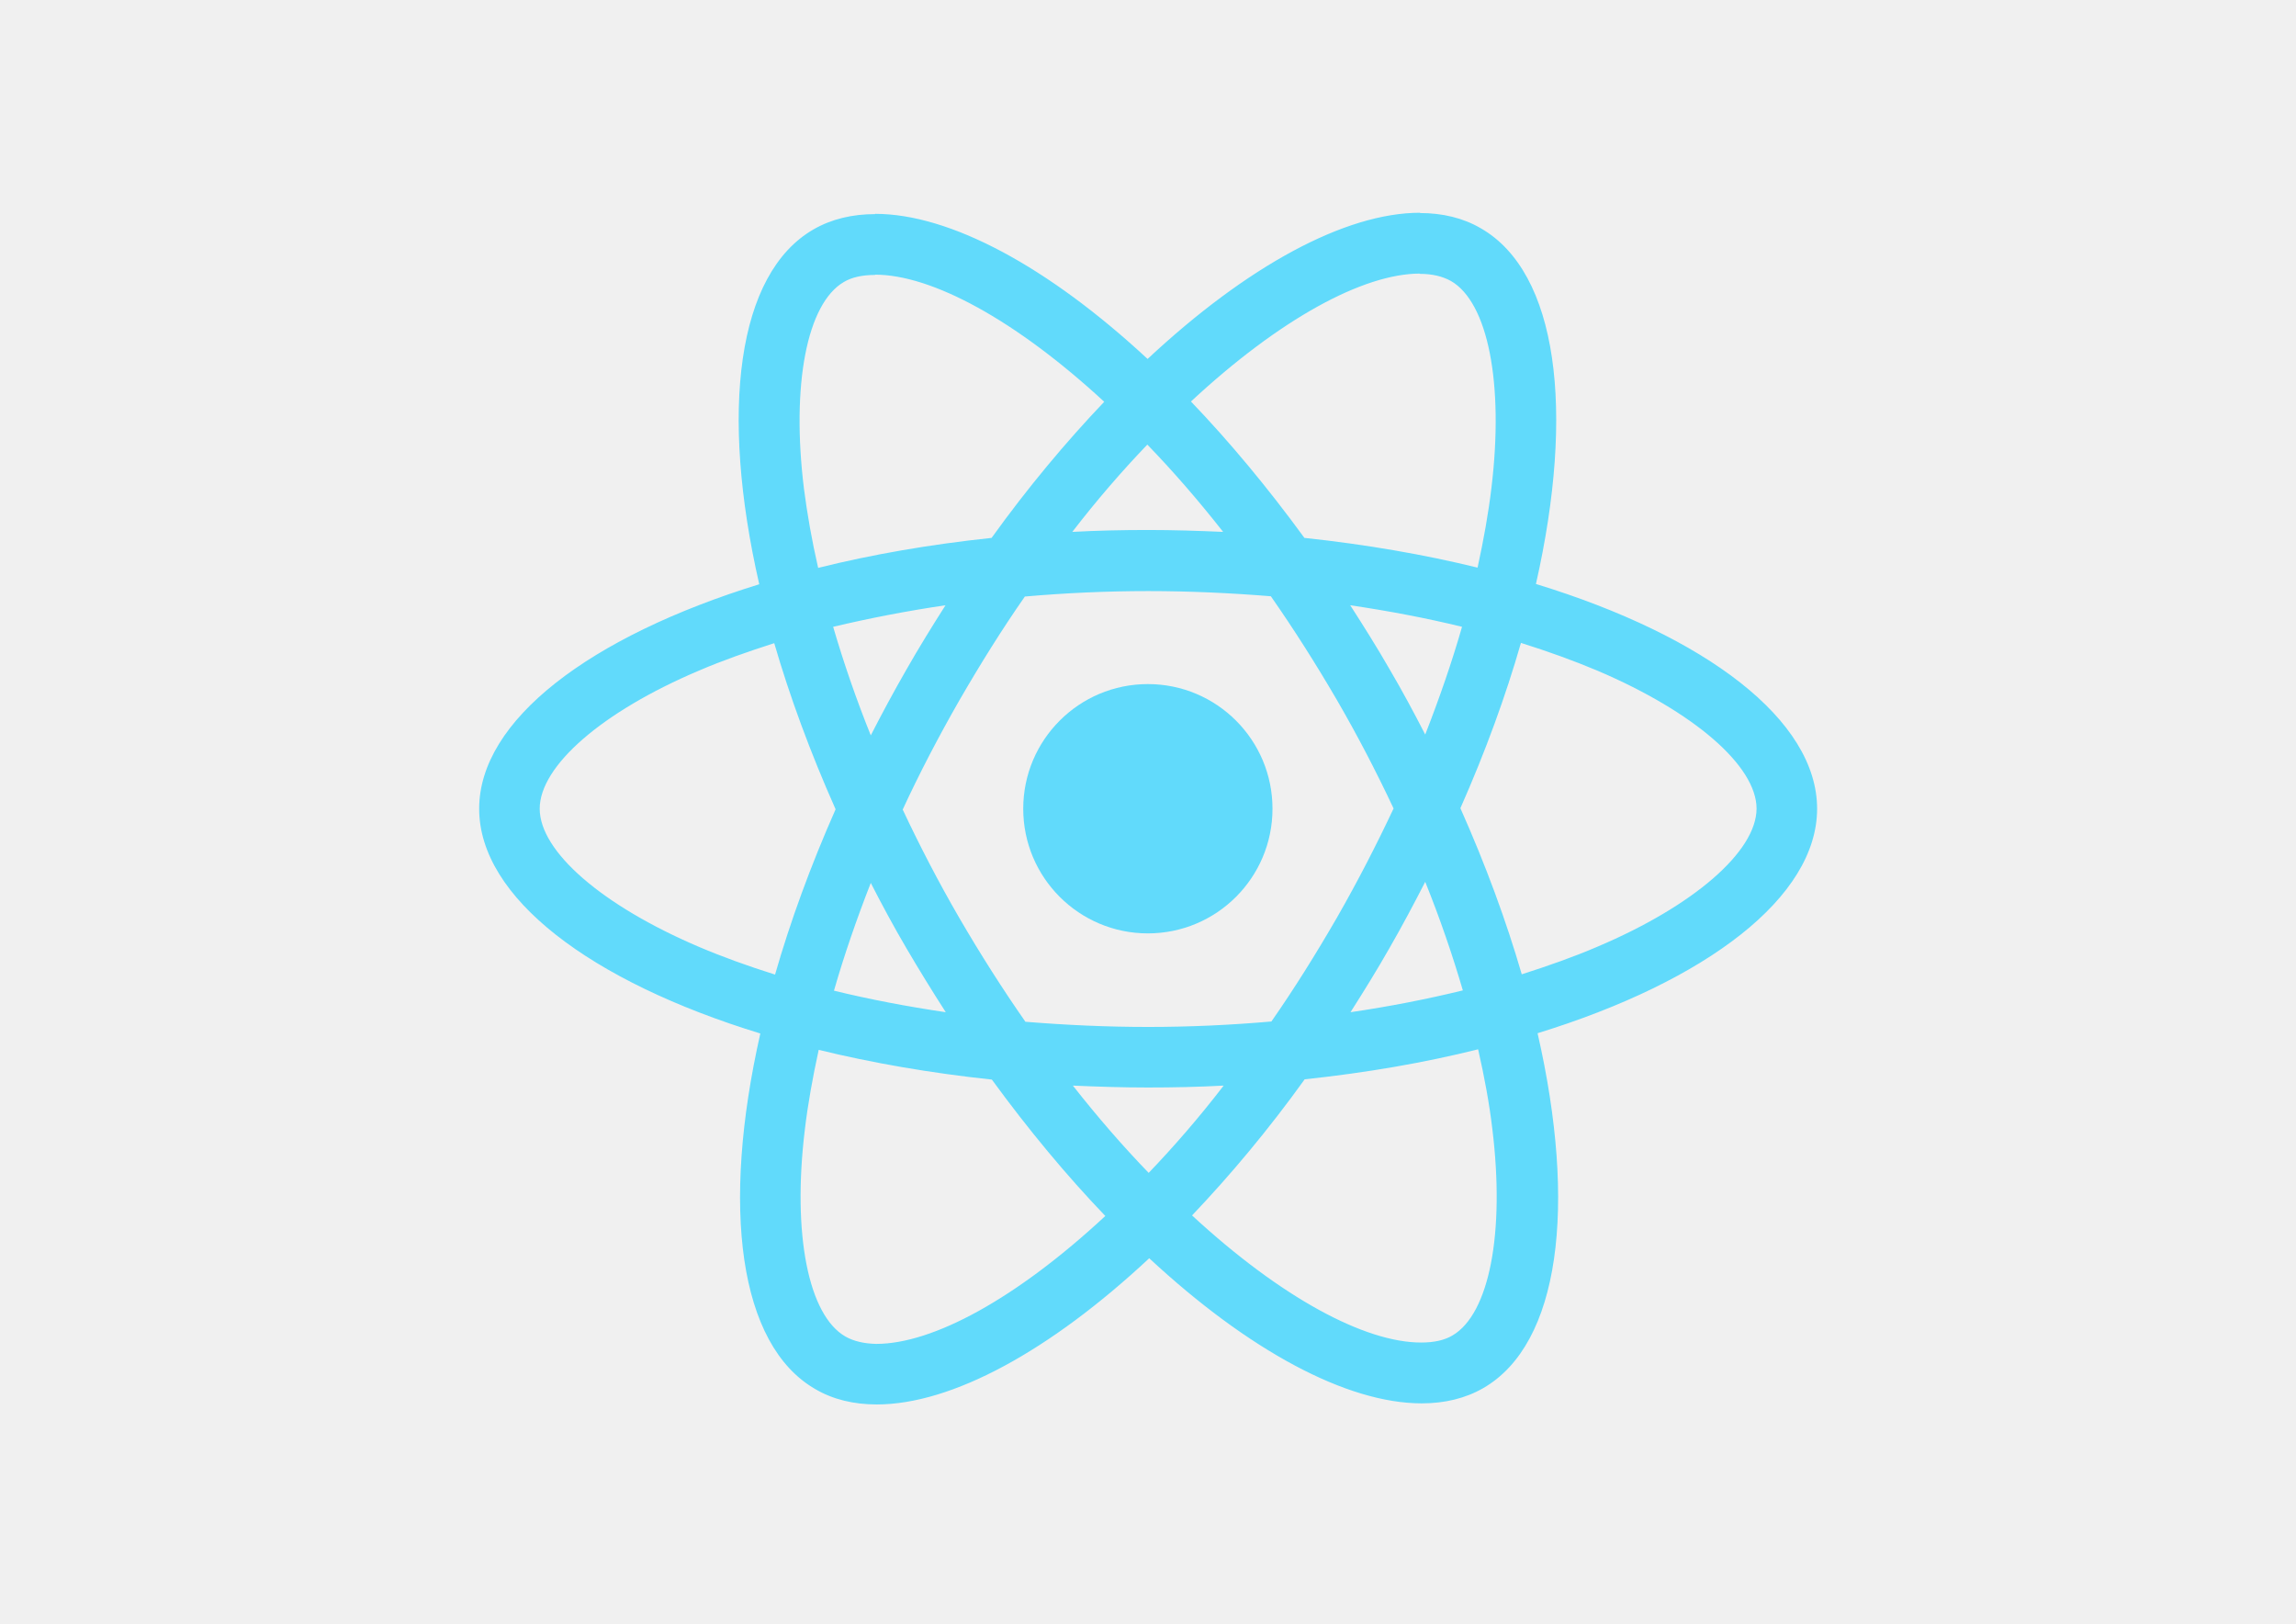
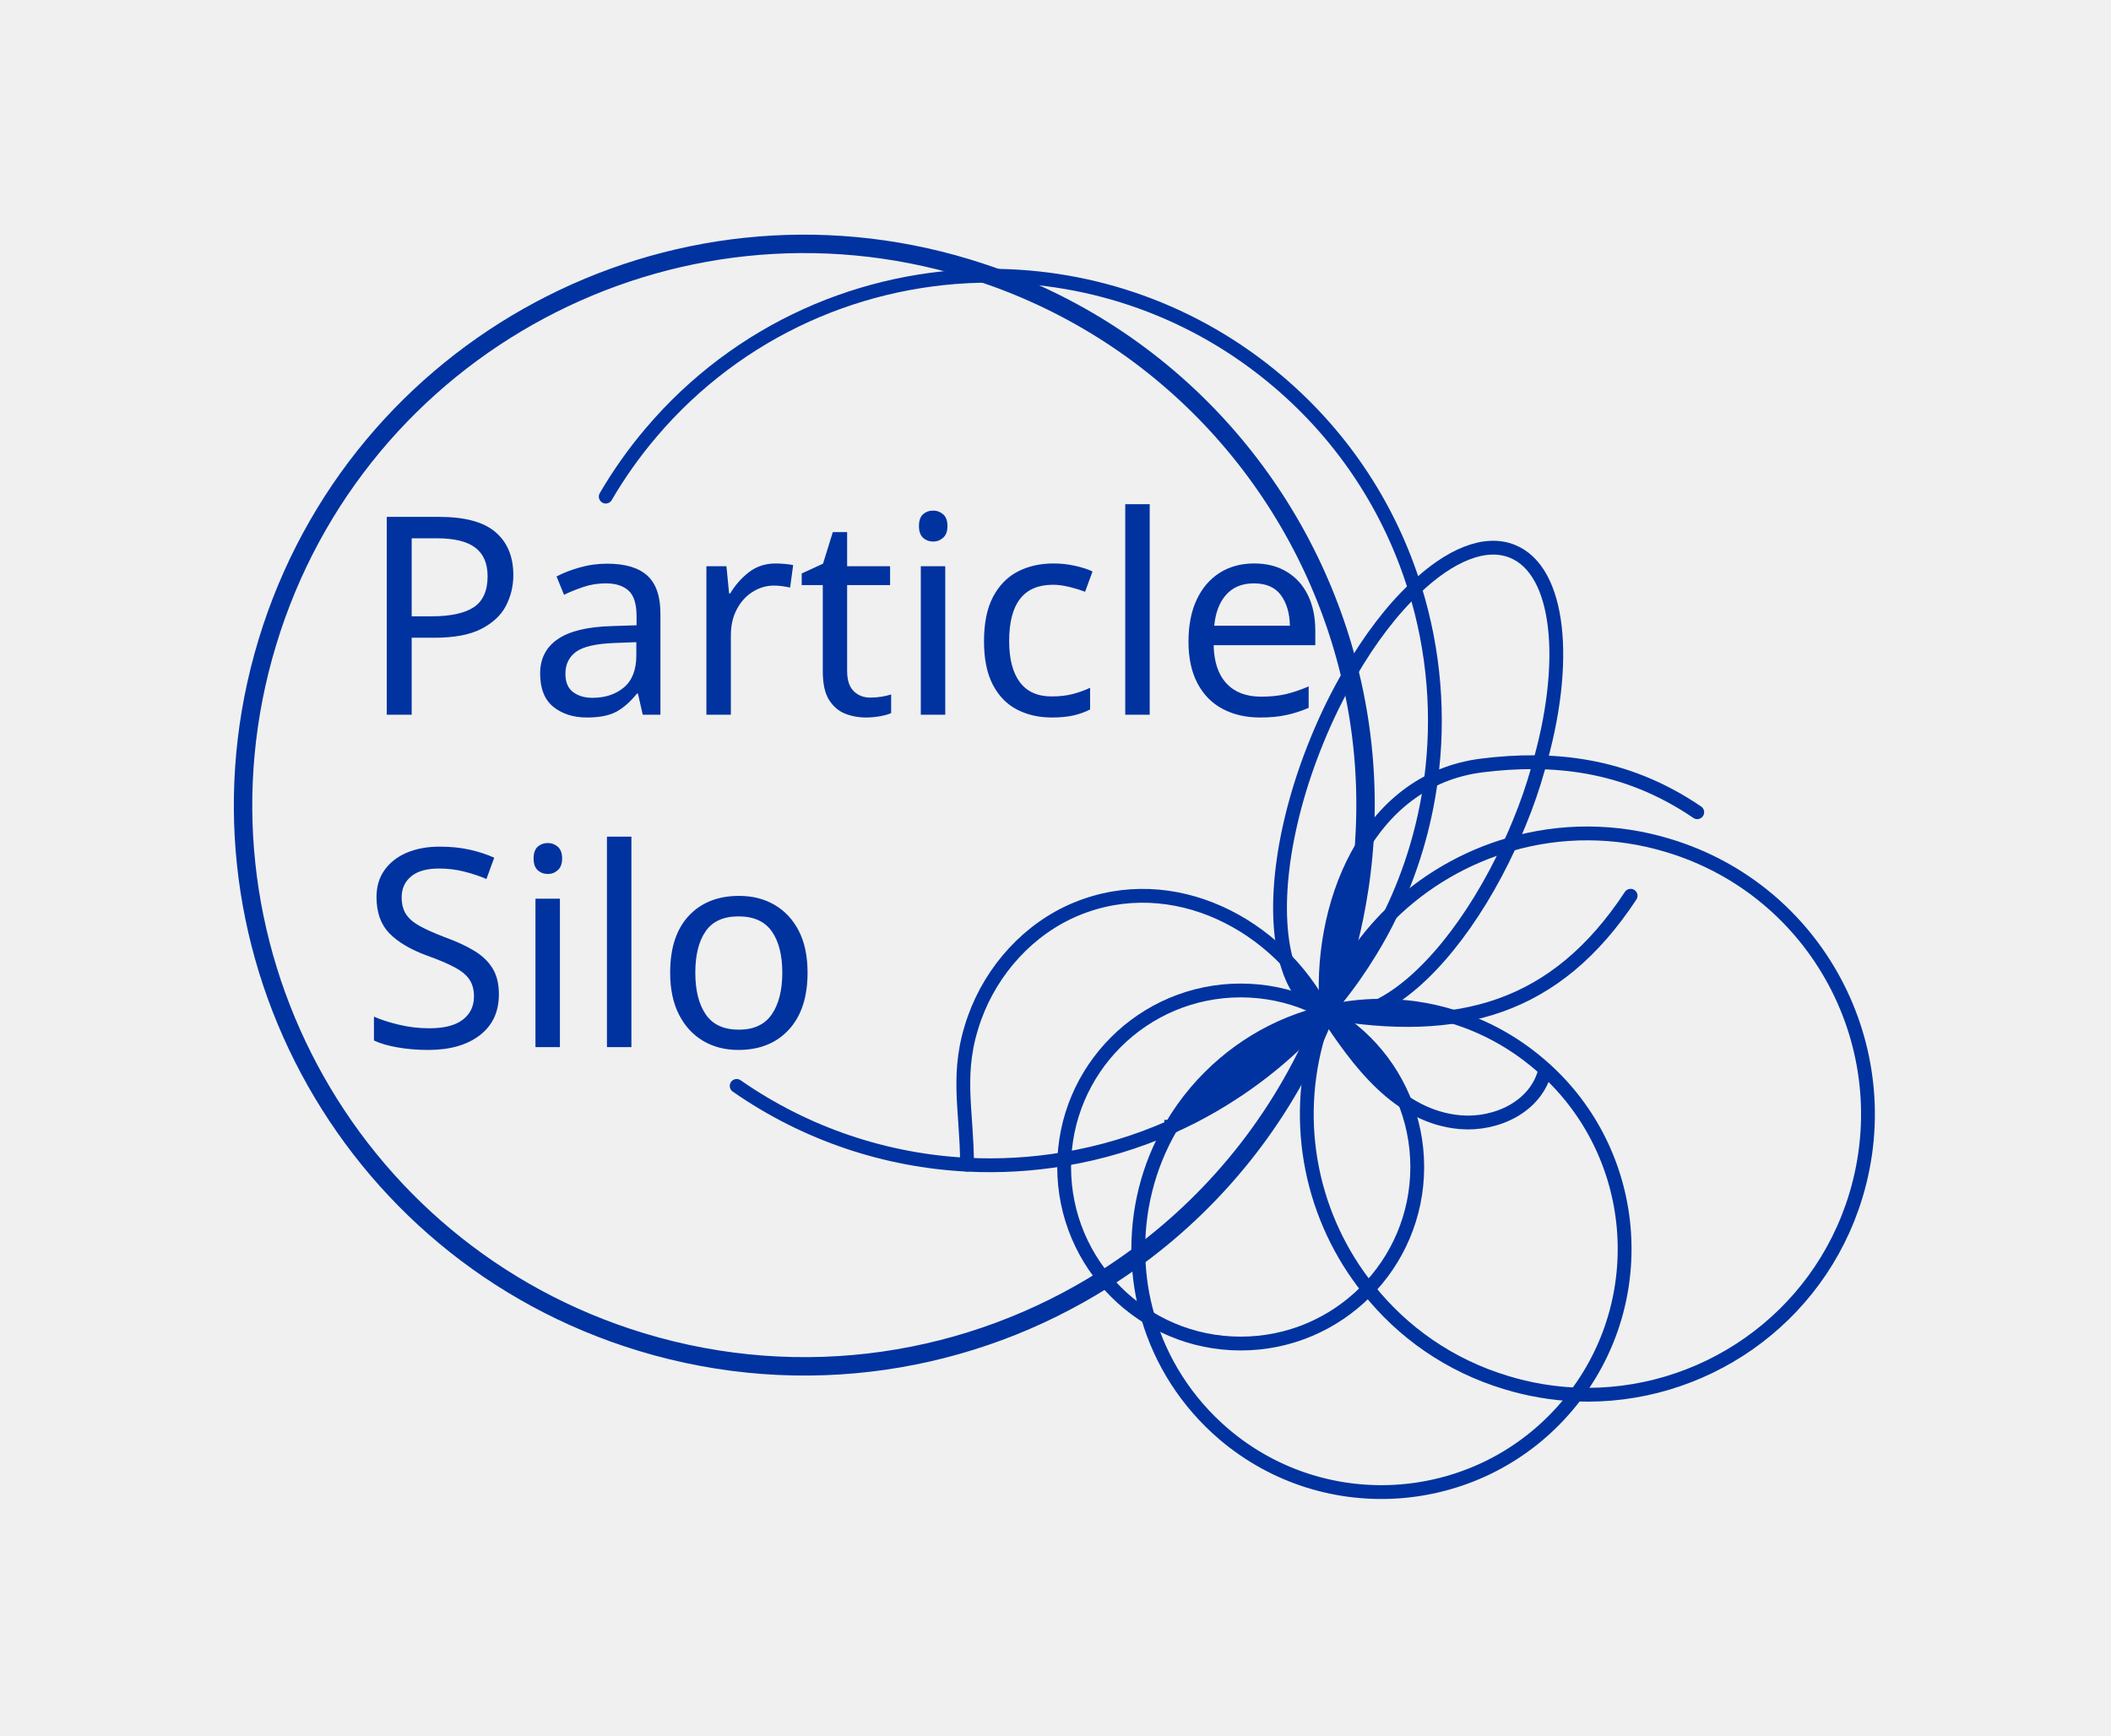
- <svg xmlns="http://www.w3.org/2000/svg" viewBox="0 0 841.9 595.3">
-   <g fill="#61DAFB">
-     <path d="M666.3 296.5c0-32.5-40.7-63.3-103.1-82.4 14.4-63.6 8-114.2-20.2-130.4-6.5-3.8-14.1-5.6-22.4-5.6v22.3c4.6 0 8.3.9 11.4 2.6 13.6 7.8 19.5 37.5 14.9 75.7-1.1 9.4-2.9 19.3-5.1 29.4-19.6-4.8-41-8.5-63.5-10.9-13.5-18.5-27.5-35.3-41.6-50 32.6-30.3 63.2-46.9 84-46.9V78c-27.5 0-63.5 19.6-99.9 53.6-36.4-33.8-72.4-53.2-99.9-53.2v22.3c20.7 0 51.4 16.5 84 46.6-14 14.7-28 31.4-41.3 49.9-22.6 2.4-44 6.1-63.6 11-2.3-10-4-19.7-5.2-29-4.7-38.2 1.1-67.9 14.6-75.8 3-1.8 6.9-2.6 11.5-2.6V78.5c-8.4 0-16 1.8-22.6 5.6-28.1 16.2-34.4 66.7-19.9 130.1-62.2 19.2-102.7 49.9-102.7 82.3 0 32.5 40.7 63.3 103.1 82.4-14.4 63.6-8 114.2 20.2 130.4 6.5 3.8 14.1 5.6 22.5 5.6 27.5 0 63.5-19.6 99.9-53.6 36.4 33.8 72.4 53.2 99.9 53.2 8.4 0 16-1.8 22.6-5.6 28.1-16.2 34.4-66.7 19.9-130.1 62-19.1 102.5-49.9 102.5-82.3zm-130.2-66.7c-3.7 12.9-8.3 26.2-13.5 39.5-4.1-8-8.4-16-13.1-24-4.6-8-9.5-15.8-14.4-23.4 14.2 2.1 27.9 4.7 41 7.9zm-45.8 106.5c-7.8 13.5-15.8 26.3-24.1 38.2-14.9 1.3-30 2-45.2 2-15.1 0-30.2-.7-45-1.9-8.3-11.9-16.4-24.6-24.2-38-7.6-13.1-14.5-26.4-20.8-39.8 6.2-13.4 13.2-26.8 20.7-39.9 7.8-13.5 15.8-26.3 24.1-38.2 14.9-1.3 30-2 45.2-2 15.1 0 30.2.7 45 1.9 8.3 11.9 16.4 24.6 24.2 38 7.6 13.1 14.5 26.4 20.8 39.8-6.3 13.4-13.2 26.8-20.7 39.9zm32.3-13c5.4 13.4 10 26.8 13.8 39.8-13.1 3.2-26.9 5.9-41.2 8 4.9-7.7 9.8-15.6 14.4-23.7 4.6-8 8.9-16.1 13-24.1zM421.2 430c-9.3-9.6-18.6-20.3-27.8-32 9 .4 18.2.7 27.5.7 9.4 0 18.7-.2 27.8-.7-9 11.7-18.3 22.4-27.5 32zm-74.4-58.9c-14.2-2.1-27.9-4.7-41-7.9 3.7-12.9 8.3-26.2 13.5-39.5 4.1 8 8.4 16 13.1 24 4.7 8 9.5 15.8 14.4 23.4zM420.7 163c9.3 9.6 18.6 20.3 27.8 32-9-.4-18.2-.7-27.5-.7-9.4 0-18.7.2-27.8.7 9-11.7 18.3-22.4 27.5-32zm-74 58.9c-4.9 7.7-9.8 15.6-14.4 23.7-4.6 8-8.9 16-13 24-5.4-13.4-10-26.8-13.8-39.8 13.1-3.1 26.9-5.8 41.2-7.9zm-90.5 125.2c-35.4-15.1-58.3-34.9-58.3-50.6 0-15.7 22.9-35.6 58.3-50.6 8.6-3.7 18-7 27.7-10.1 5.7 19.6 13.2 40 22.5 60.9-9.2 20.8-16.6 41.1-22.2 60.6-9.9-3.1-19.3-6.5-28-10.2zM310 490c-13.6-7.8-19.5-37.5-14.9-75.7 1.1-9.4 2.9-19.3 5.1-29.4 19.6 4.8 41 8.5 63.5 10.9 13.5 18.5 27.5 35.3 41.6 50-32.6 30.3-63.2 46.9-84 46.9-4.5-.1-8.3-1-11.3-2.7zm237.2-76.2c4.7 38.2-1.1 67.9-14.6 75.8-3 1.8-6.9 2.6-11.5 2.6-20.7 0-51.4-16.5-84-46.6 14-14.7 28-31.4 41.3-49.9 22.6-2.4 44-6.1 63.6-11 2.3 10.1 4.1 19.8 5.2 29.1zm38.5-66.7c-8.6 3.7-18 7-27.7 10.1-5.7-19.6-13.2-40-22.5-60.9 9.2-20.8 16.6-41.1 22.2-60.6 9.9 3.1 19.3 6.5 28.1 10.2 35.4 15.1 58.3 34.9 58.3 50.6-.1 15.7-23 35.6-58.4 50.6zM320.8 78.4z" />
-     <circle cx="420.9" cy="296.5" r="45.7" />
-     <path d="M520.5 78.1z" />
+ <svg xmlns="http://www.w3.org/2000/svg" version="1.1" id="Layer_1" x="0px" y="0px" viewBox="0 0 283.26 232.94" style="enable-background:new 0 0 283.26 232.94;" xml:space="preserve">
+   <style type="text/css">
+ 	.st0{fill:#F4C708;}
+ 	.st1{fill:none;stroke:#F4C708;stroke-miterlimit:10;}
+ 	.st2{fill:none;stroke:#F4C708;stroke-width:0.75;stroke-miterlimit:10;}
+ 	.st3{fill:none;stroke:#F4C708;stroke-width:0.75;stroke-linecap:round;stroke-miterlimit:10;}
+ 	.st4{fill:#FFFFFF;stroke:#231F20;stroke-width:0.17;stroke-miterlimit:10;}
+ 	.st5{fill:#FFFFFF;}
+ 	.st6{fill:none;stroke:#F4C708;stroke-width:2.688;stroke-miterlimit:10;}
+ 	.st7{fill:none;stroke:#F4C708;stroke-width:1.344;stroke-miterlimit:10;}
+ 	.st8{fill:none;stroke:#F4C708;stroke-width:1.165;stroke-miterlimit:10;}
+ 	.st9{fill:none;stroke:#F4C708;stroke-width:0.846;stroke-miterlimit:10;}
+ 	.st10{fill:none;stroke:#F4C708;stroke-width:2.131;stroke-miterlimit:10;}
+ 	.st11{fill:none;stroke:#F4C708;stroke-width:0.908;stroke-miterlimit:10;}
+ 	.st12{fill:none;stroke:#F4C708;stroke-width:1.986;stroke-miterlimit:10;}
+ 	.st13{fill:none;stroke:#F4C708;stroke-width:0.993;stroke-miterlimit:10;}
+ 	.st14{fill:none;stroke:#F4C708;stroke-width:0.861;stroke-miterlimit:10;}
+ 	.st15{fill:none;stroke:#F4C708;stroke-width:0.625;stroke-miterlimit:10;}
+ 	.st16{fill:none;stroke:#F4C708;stroke-width:1.575;stroke-miterlimit:10;}
+ 	.st17{fill:none;stroke:#F4C708;stroke-width:0.671;stroke-miterlimit:10;}
+ 	.st18{fill:none;stroke:#F4C708;stroke-width:0.5;stroke-miterlimit:10;}
+ 	.st19{fill:none;stroke:#F4C708;stroke-width:0.435;stroke-miterlimit:10;}
+ 	.st20{fill:#0033A0;}
+ 	.st21{fill:none;stroke:#0033A0;stroke-width:2.46;stroke-miterlimit:10;}
+ 	.st22{fill:none;stroke:#0033A0;stroke-width:0.817;stroke-miterlimit:10;}
+ 	.st23{fill:none;stroke:#0033A0;stroke-width:0.817;stroke-linecap:round;stroke-miterlimit:10;}
+ 	.st24{fill:none;stroke:#0033A0;stroke-width:1.624;stroke-miterlimit:10;}
+ 	.st25{fill:none;stroke:#0033A0;stroke-width:1.218;stroke-miterlimit:10;}
+ 	.st26{fill:none;stroke:#0033A0;stroke-width:1.218;stroke-linecap:round;stroke-miterlimit:10;}
+ 	.st27{font-family:'Optima';}
+ 	.st28{font-size:37.173px;}
+ 	.st29{fill:none;stroke:#0033A0;stroke-width:2.472;stroke-miterlimit:10;}
+ 	.st30{fill:none;stroke:#0033A0;stroke-width:1.854;stroke-miterlimit:10;}
+ 	.st31{fill:none;stroke:#0033A0;stroke-width:1.854;stroke-linecap:round;stroke-miterlimit:10;}
+ 	.st32{fill:none;}
+ 	.st33{fill:none;stroke:#0033A0;stroke-width:0.19;stroke-miterlimit:10;}
+ 	.st34{fill:none;stroke:#0033A0;stroke-width:0.142;stroke-miterlimit:10;}
+ 	.st35{fill:none;stroke:#0033A0;stroke-width:0.142;stroke-linecap:round;stroke-miterlimit:10;}
+ </style>
+   <g>
+     <g>
+       <text transform="matrix(1 0 0 1 48.2869 95.9063)">
+         <tspan x="0" y="0" class="st20 st27 st28">Particle</tspan>
+         <tspan x="0" y="44.61" class="st20 st27 st28">Silo</tspan>
+       </text>
+     </g>
+     <g>
+       <path class="st29" d="M181.12,90.36c-5.83-24.06-23.4-44.65-48.23-53.36h-0.01c-1.02-0.36-2.05-0.69-3.09-1.01    C90,23.91,47.96,46.38,35.88,86.17c-12.08,39.79,10.38,81.84,50.18,93.92c21.8,6.61,44.27,2.86,62.12-8.43    c1.56-0.98,3.09-2.03,4.58-3.13c10.96-8.11,19.81-19.25,25.13-32.66l0.01-0.01v-0.03h0.01c0,0,0,0,0-0.01    c0-0.02,0.01-0.03,0.01-0.04h0.01c0-0.02,0.01-0.03,0.01-0.04c0.01-0.01,0.01-0.02,0.01-0.04c0.01-0.01,0.01-0.01,0.02-0.02    c0-0.03,0.02-0.06,0.03-0.08c0-0.01,0.01-0.01,0.01-0.02v-0.01c0,0,0-0.01,0-0.02v-0.01l0.01-0.01c0.22-0.56,0.43-1.12,0.63-1.69    c0.3-0.84,0.59-1.68,0.87-2.53c0.16-0.46,0.31-0.93,0.45-1.4c0.18-0.62,0.37-1.24,0.53-1.86c0.63-2.24,1.14-4.49,1.54-6.73    c0.02-0.08,0.03-0.15,0.04-0.23c0.25-1.39,0.46-2.78,0.62-4.17c0.09-0.72,0.16-1.44,0.23-2.16c0.05-0.53,0.09-1.06,0.13-1.59    c0.01-0.13,0.01-0.26,0.02-0.39c0-0.06,0.01-0.11,0.01-0.17C183.56,105.03,182.87,97.54,181.12,90.36z" />
+       <g>
+         <path class="st30" d="M211.5,187.13c-0.4,0.54-0.82,1.06-1.26,1.58c-11.64,13.72-32.24,15.43-45.99,3.76     c-5.04-4.3-8.48-9.79-10.21-15.72c-0.79-2.67-1.21-5.44-1.29-8.21c-0.17-5.96,1.26-11.97,4.4-17.33     c0.96-1.66,2.08-3.24,3.34-4.72c4.7-5.51,10.8-9.1,17.36-10.63c0.02-0.02,0.02-0.02,0.05,0h0.02v-0.02h0.02     c0.02,0.02,0.02,0.02,0.05,0.02c0.64,0.22,1.29,0.37,1.98,0.4c1.61,0.05,3.31-0.4,5.09-1.29c3.34-0.02,6.68,0.45,9.91,1.46     c4.1,1.24,8.01,3.34,11.5,6.3C219.71,153.92,221.76,173.43,211.5,187.13z" />
+         <path class="st30" d="M206.39,103.12c-0.67,2.4-1.51,4.85-2.52,7.29c-0.4,0.99-0.82,1.95-1.26,2.89     c-4.9,10.66-11.55,18.69-17.53,21.66c-2.4,0.02-4.8,0.32-7.12,0.87h-0.05v-0.02c-0.02,0.02-0.02,0-0.05,0     c-0.07-0.02-0.12-0.05-0.2-0.07c-0.35-0.22-0.72-0.42-1.09-0.57c-0.05-0.02-0.07-0.05-0.12-0.07c-1.61-1.09-2.82-2.92-3.58-5.29     c-2.3-6.9-1.04-18.52,3.86-30.48c1.31-3.21,2.79-6.21,4.4-8.95c2.69-4.65,5.69-8.58,8.73-11.42c4.67-4.47,9.42-6.48,13.1-4.97     C209.35,76.59,210.57,88.93,206.39,103.12z" />
+         <path class="st30" d="M223.92,113.48c-7.19-2.2-14.56-2.13-21.31-0.17c-6.03,1.73-11.57,4.97-16.05,9.37     c-3.63,3.58-6.58,7.94-8.55,12.93c-0.02,0.05-0.05,0.1-0.05,0.15l-0.02,0.02c0,0,0,0.02,0,0.05h-0.02v0.02     c-0.35,0.89-0.67,1.78-0.94,2.72c-3.73,12.31-0.87,25.07,6.63,34.42c4.57,5.76,10.88,10.24,18.47,12.53     c3.14,0.96,6.3,1.48,9.44,1.61c16.71,0.67,32.44-9.94,37.51-26.7C255.04,140.52,243.82,119.51,223.92,113.48z" />
+         <circle class="st30" cx="166.48" cy="156.6" r="23.69" />
+         <path class="st31" d="M81.28,66.64c1.74-2.98,3.76-5.85,6.07-8.57C99.15,44.16,115.96,37,132.88,37h0.01     c13.64,0,27.36,4.65,38.58,14.17c8.97,7.61,15.13,17.3,18.37,27.77c2.6,8.35,3.33,17.19,2.15,25.85     c-0.83,6.1-2.61,12.12-5.36,17.81v0.01c-0.81,1.69-1.71,3.34-2.7,4.96c-0.7,1.15-1.44,2.28-2.22,3.4     c-1.04,1.48-2.15,2.92-3.34,4.32c-0.06,0.07-0.13,0.15-0.2,0.22c-0.04,0.06-0.09,0.12-0.15,0.18c-0.03,0.04-0.06,0.08-0.09,0.11     c-0.01,0.01-0.01,0.02-0.02,0.02c0,0.01,0,0.01,0,0.01h-0.01v0.01h-0.01c0,0.01,0,0.01,0,0.01c-3.69,4.25-7.85,7.84-12.34,10.77     c-0.45,0.29-0.9,0.58-1.35,0.86c-0.91,0.57-1.83,1.1-2.77,1.61c-0.93,0.52-1.87,1-2.83,1.45c-0.48,0.22-0.95,0.44-1.43,0.66     h-0.01v0.01c-4.61,2.05-9.44,3.5-14.36,4.32c-4.3,0.73-8.67,0.98-13.04,0.76c-10.8-0.55-21.53-4.04-30.91-10.57" />
+         <path class="st31" d="M178.03,135.85c-1.25-13.82,5.12-31.2,20.87-33.14c9.2-1.13,19.1-0.36,28.84,6.28" />
+         <path class="st31" d="M218.8,120.2c-10.01,15.2-23.02,18.76-40.91,15.63" />
+         <path class="st31" d="M177.9,135.83c4.22,6.46,9.67,14.07,18.09,14.76c4.79,0.39,10.17-2.07,11.36-7.03" />
+         <path class="st31" d="M129.76,156.28c-0.02-7.58-1.62-12.36,1.01-19.69c2.31-6.44,7.28-11.97,13.63-14.6     c12.99-5.38,27.19,2.04,33.29,13.96" />
+       </g>
+       <g>
+         <g>
+           <path class="st20" d="M177.86,135.84c-5.86,6.77-12.98,11.92-20.69,15.35c0.96-1.66,2.08-3.24,3.34-4.72      C165.2,140.96,171.31,137.37,177.86,135.84z" />
+           <path class="st20" d="M186.56,122.66c-2.1,4.45-4.85,8.68-8.18,12.61c-0.12,0.15-0.27,0.32-0.42,0.47c0-0.05,0.02-0.1,0.05-0.15      C179.99,130.6,182.93,126.25,186.56,122.66z" />
+           <path class="st20" d="M193.21,135.94c-0.1,0.02-0.22,0.02-0.32,0.05c-4.03,0.59-8.13,0.69-12.16,0.22      c-0.91-0.1-1.83-0.22-2.72-0.37c-0.02,0-0.02,0-0.05-0.02c2.32-0.54,4.72-0.84,7.12-0.87      C187.82,134.92,190.54,135.24,193.21,135.94z" />
+           <path class="st20" d="M188.61,148.13c-0.96-0.62-1.85-1.31-2.69-2.08c-3.21-2.92-5.64-6.58-7.99-10.21      c1.36,0.74,2.67,1.63,3.88,2.67C184.98,141.18,187.25,144.52,188.61,148.13z" />
+           <polyline class="st32" points="177.93,135.84 177.91,135.84 177.91,135.81     " />
+           <path class="st20" d="M177.86,135.79c-0.07-0.02-0.12-0.05-0.2-0.07c-0.05-0.02-0.1-0.07-0.17-0.1c-0.25-0.15-0.49-0.3-0.77-0.4      c-0.05-0.02-0.1-0.05-0.15-0.07c-0.05-0.02-0.07-0.05-0.12-0.07c-1.61-1.09-2.82-2.89-3.58-5.27      C174.62,131.73,176.25,133.76,177.86,135.79z" />
+           <path class="st32" d="M177.91,135.84v-0.02h-0.02c0,0,0-0.02-0.02-0.02" />
+         </g>
+         <path class="st20" d="M183.09,112.61c-0.35,5.74-1.36,11.52-3.12,17.26c-0.59,1.93-1.24,3.81-1.95,5.66l-0.02,0.02     c-0.02,0.05-0.05,0.1-0.05,0.15c0,0.02,0,0.05-0.02,0.07h-0.02v-0.02c-0.67-7.49,0.42-15.33,4.3-21.78     C182.47,113.5,182.77,113.05,183.09,112.61z" />
+       </g>
+     </g>
  </g>
</svg>
